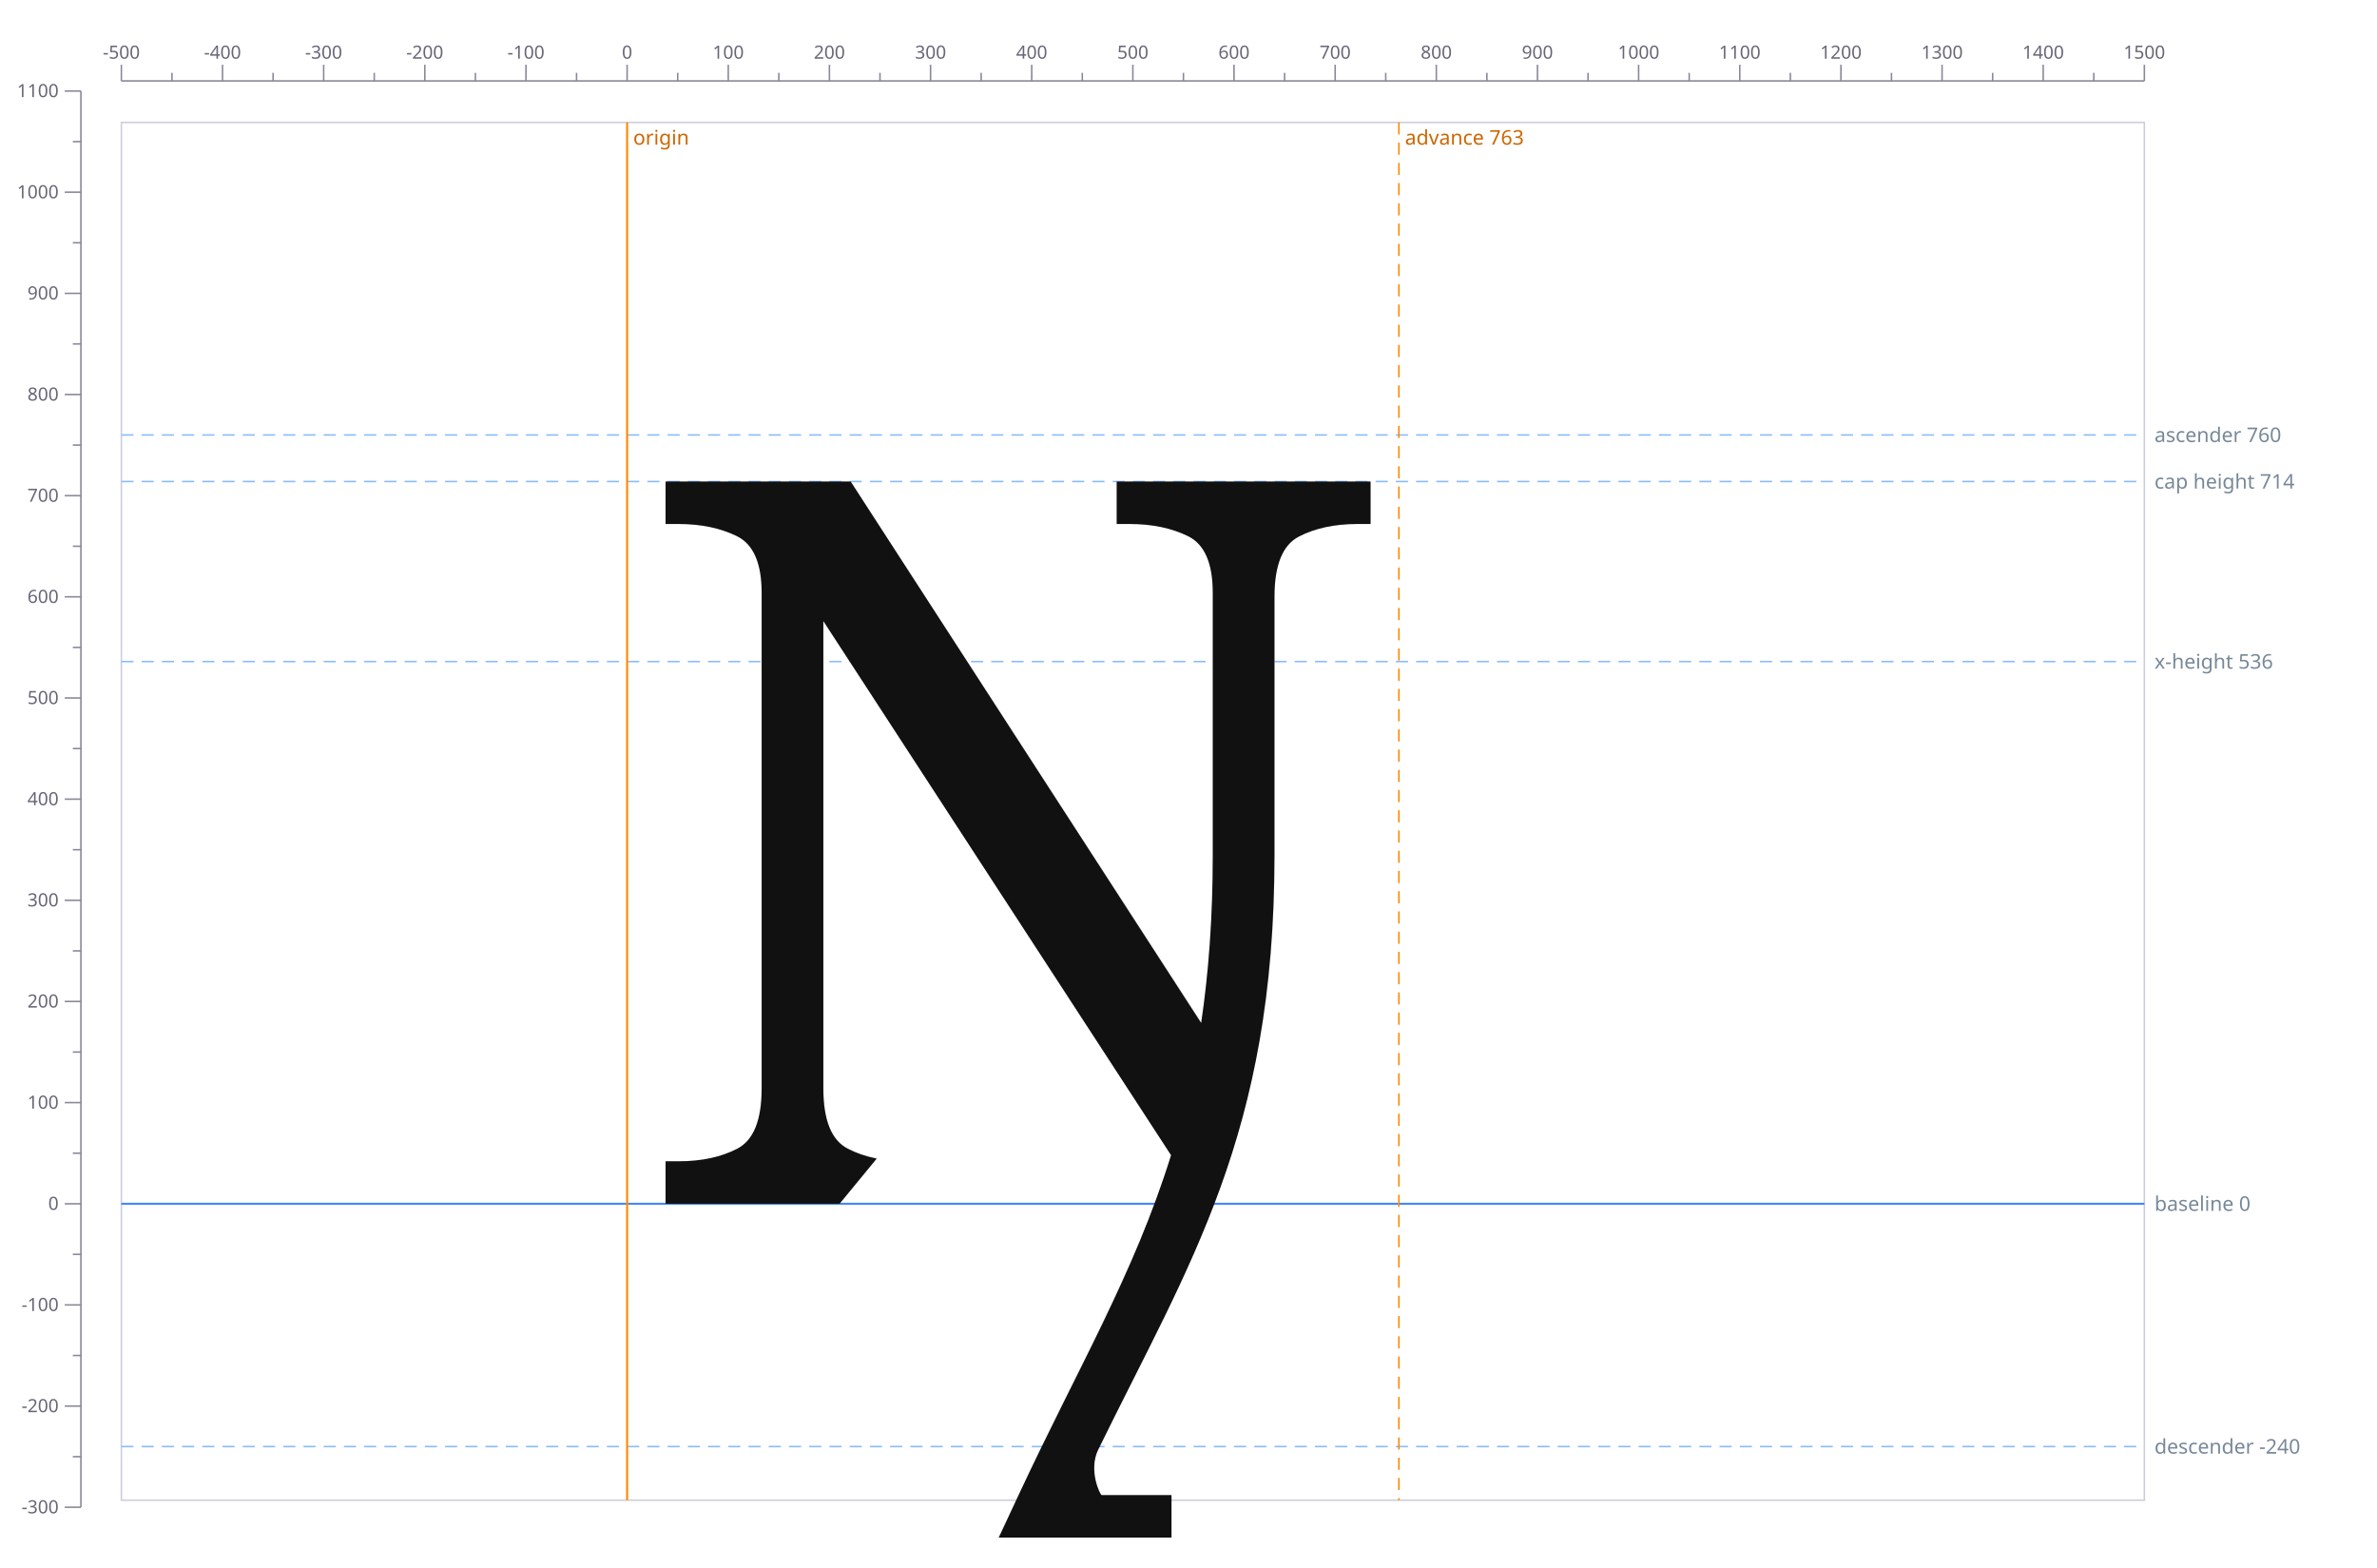
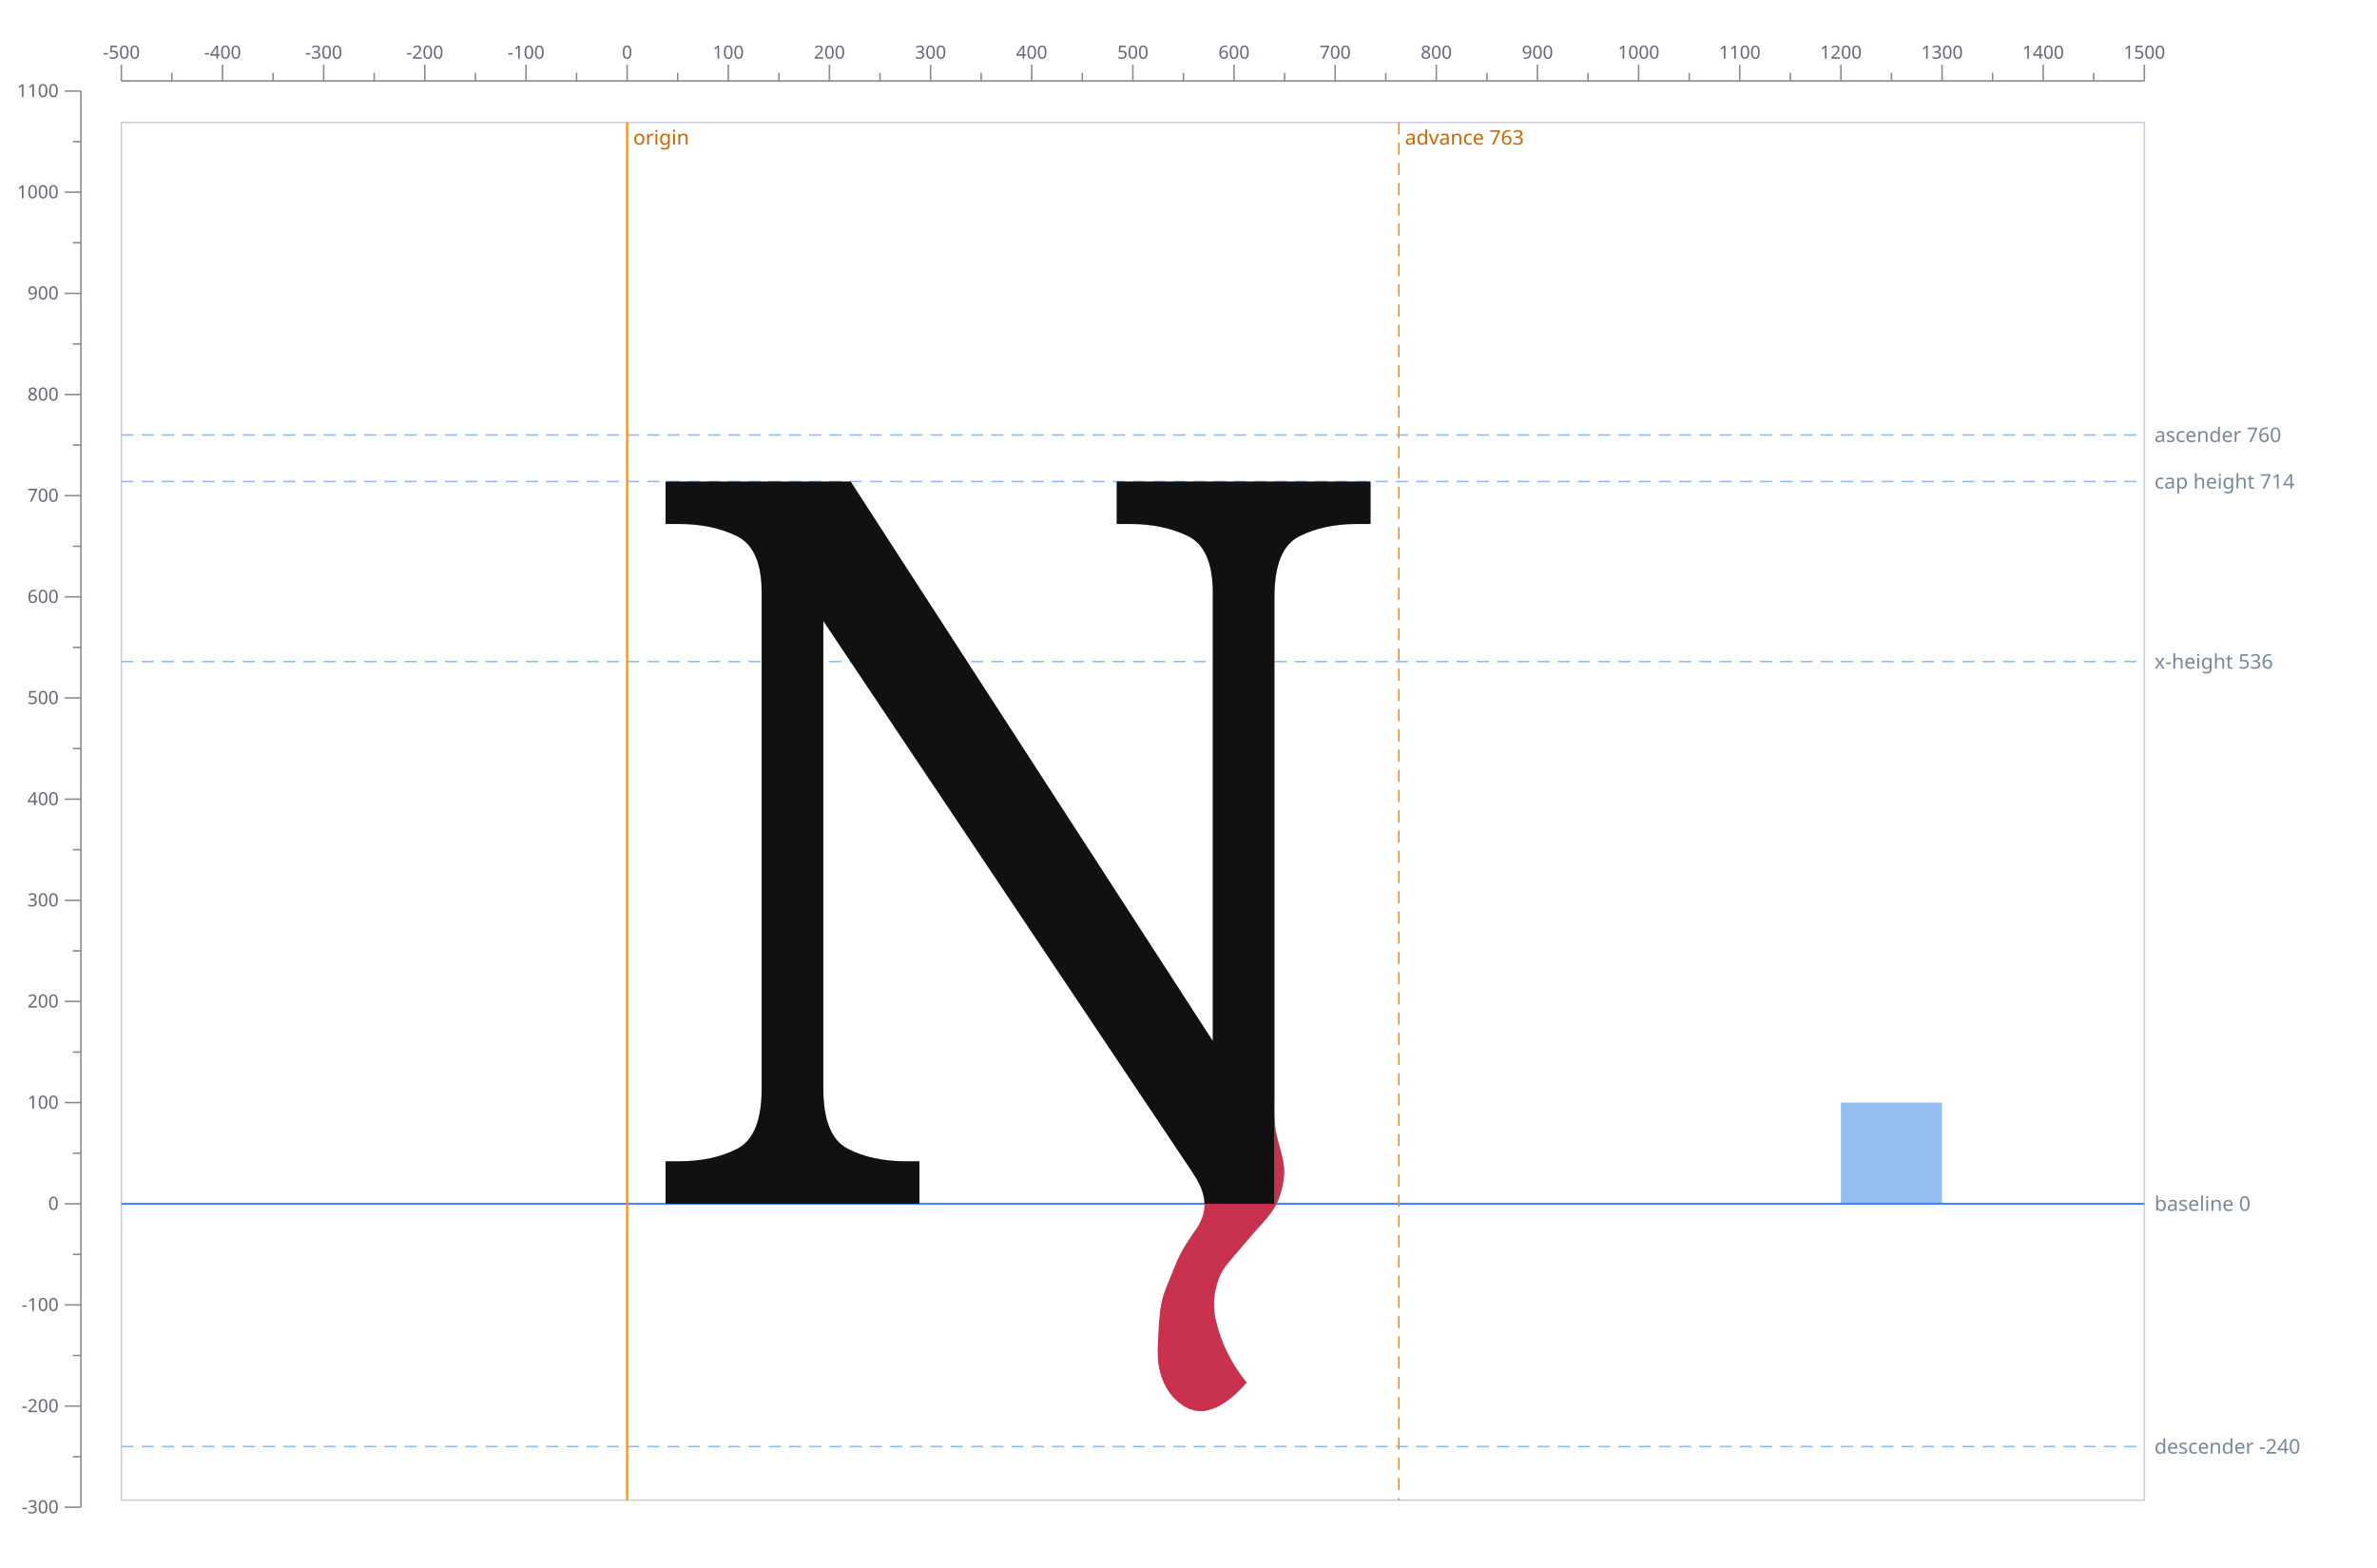
<svg xmlns="http://www.w3.org/2000/svg" viewBox="0 0 2350 1550" data-glyph="N_uni0316" data-family="serif" data-origin="620 1190" data-upm="1000" data-advance="763">
  <g id="guides">
    <rect x="120" y="121" width="2000" height="1362" fill="none" stroke="#ccd" stroke-width="1.5" />
    <line x1="120" x2="2120" y1="1430" y2="1430" stroke="#8bf" stroke-width="1.5" stroke-dasharray="12 8" />
    <text x="2130" y="1437" fill="#789" font-family="sans-serif" font-size="20">descender -240</text>
    <line x1="120" x2="2120" y1="1190" y2="1190" stroke="#48f" stroke-width="2" />
    <text x="2130" y="1197" fill="#789" font-family="sans-serif" font-size="20">baseline 0</text>
    <line x1="120" x2="2120" y1="654" y2="654" stroke="#8bf" stroke-width="1.5" stroke-dasharray="12 8" />
    <text x="2130" y="661" fill="#789" font-family="sans-serif" font-size="20">x-height 536</text>
    <line x1="120" x2="2120" y1="476" y2="476" stroke="#8bf" stroke-width="1.5" stroke-dasharray="12 8" />
    <text x="2130" y="483" fill="#789" font-family="sans-serif" font-size="20">cap height 714</text>
    <line x1="120" x2="2120" y1="430" y2="430" stroke="#8bf" stroke-width="1.5" stroke-dasharray="12 8" />
    <text x="2130" y="437" fill="#789" font-family="sans-serif" font-size="20">ascender 760</text>
    <line x1="620" x2="620" y1="121" y2="1483" stroke="#f80" stroke-width="2" />
    <text x="626" y="143" fill="#c60" font-family="sans-serif" font-size="20">origin</text>
    <line x1="1383" x2="1383" y1="121" y2="1483" stroke="#f80" stroke-width="1.5" stroke-dasharray="12 8" />
    <text x="1389" y="143" fill="#c60" font-family="sans-serif" font-size="20">advance 763</text>
    <line x1="120" x2="2120" y1="80" y2="80" stroke="#889" stroke-width="1.5" />
    <line x1="120" x2="120" y1="80" y2="64" stroke="#889" stroke-width="1.5" />
    <text x="120" y="58" fill="#667" font-family="sans-serif" font-size="18" text-anchor="middle">-500</text>
    <line x1="170" x2="170" y1="80" y2="72" stroke="#889" stroke-width="1.5" />
    <line x1="220" x2="220" y1="80" y2="64" stroke="#889" stroke-width="1.5" />
    <text x="220" y="58" fill="#667" font-family="sans-serif" font-size="18" text-anchor="middle">-400</text>
    <line x1="270" x2="270" y1="80" y2="72" stroke="#889" stroke-width="1.5" />
    <line x1="320" x2="320" y1="80" y2="64" stroke="#889" stroke-width="1.5" />
    <text x="320" y="58" fill="#667" font-family="sans-serif" font-size="18" text-anchor="middle">-300</text>
    <line x1="370" x2="370" y1="80" y2="72" stroke="#889" stroke-width="1.5" />
    <line x1="420" x2="420" y1="80" y2="64" stroke="#889" stroke-width="1.5" />
    <text x="420" y="58" fill="#667" font-family="sans-serif" font-size="18" text-anchor="middle">-200</text>
    <line x1="470" x2="470" y1="80" y2="72" stroke="#889" stroke-width="1.5" />
    <line x1="520" x2="520" y1="80" y2="64" stroke="#889" stroke-width="1.5" />
    <text x="520" y="58" fill="#667" font-family="sans-serif" font-size="18" text-anchor="middle">-100</text>
    <line x1="570" x2="570" y1="80" y2="72" stroke="#889" stroke-width="1.5" />
    <line x1="620" x2="620" y1="80" y2="64" stroke="#889" stroke-width="1.5" />
    <text x="620" y="58" fill="#667" font-family="sans-serif" font-size="18" text-anchor="middle">0</text>
    <line x1="670" x2="670" y1="80" y2="72" stroke="#889" stroke-width="1.5" />
    <line x1="720" x2="720" y1="80" y2="64" stroke="#889" stroke-width="1.5" />
    <text x="720" y="58" fill="#667" font-family="sans-serif" font-size="18" text-anchor="middle">100</text>
    <line x1="770" x2="770" y1="80" y2="72" stroke="#889" stroke-width="1.5" />
    <line x1="820" x2="820" y1="80" y2="64" stroke="#889" stroke-width="1.5" />
    <text x="820" y="58" fill="#667" font-family="sans-serif" font-size="18" text-anchor="middle">200</text>
    <line x1="870" x2="870" y1="80" y2="72" stroke="#889" stroke-width="1.5" />
    <line x1="920" x2="920" y1="80" y2="64" stroke="#889" stroke-width="1.5" />
    <text x="920" y="58" fill="#667" font-family="sans-serif" font-size="18" text-anchor="middle">300</text>
    <line x1="970" x2="970" y1="80" y2="72" stroke="#889" stroke-width="1.5" />
    <line x1="1020" x2="1020" y1="80" y2="64" stroke="#889" stroke-width="1.5" />
    <text x="1020" y="58" fill="#667" font-family="sans-serif" font-size="18" text-anchor="middle">400</text>
    <line x1="1070" x2="1070" y1="80" y2="72" stroke="#889" stroke-width="1.5" />
    <line x1="1120" x2="1120" y1="80" y2="64" stroke="#889" stroke-width="1.5" />
    <text x="1120" y="58" fill="#667" font-family="sans-serif" font-size="18" text-anchor="middle">500</text>
    <line x1="1170" x2="1170" y1="80" y2="72" stroke="#889" stroke-width="1.5" />
    <line x1="1220" x2="1220" y1="80" y2="64" stroke="#889" stroke-width="1.5" />
    <text x="1220" y="58" fill="#667" font-family="sans-serif" font-size="18" text-anchor="middle">600</text>
    <line x1="1270" x2="1270" y1="80" y2="72" stroke="#889" stroke-width="1.5" />
    <line x1="1320" x2="1320" y1="80" y2="64" stroke="#889" stroke-width="1.5" />
    <text x="1320" y="58" fill="#667" font-family="sans-serif" font-size="18" text-anchor="middle">700</text>
    <line x1="1370" x2="1370" y1="80" y2="72" stroke="#889" stroke-width="1.5" />
    <line x1="1420" x2="1420" y1="80" y2="64" stroke="#889" stroke-width="1.5" />
    <text x="1420" y="58" fill="#667" font-family="sans-serif" font-size="18" text-anchor="middle">800</text>
    <line x1="1470" x2="1470" y1="80" y2="72" stroke="#889" stroke-width="1.5" />
    <line x1="1520" x2="1520" y1="80" y2="64" stroke="#889" stroke-width="1.5" />
    <text x="1520" y="58" fill="#667" font-family="sans-serif" font-size="18" text-anchor="middle">900</text>
    <line x1="1570" x2="1570" y1="80" y2="72" stroke="#889" stroke-width="1.5" />
    <line x1="1620" x2="1620" y1="80" y2="64" stroke="#889" stroke-width="1.5" />
    <text x="1620" y="58" fill="#667" font-family="sans-serif" font-size="18" text-anchor="middle">1000</text>
    <line x1="1670" x2="1670" y1="80" y2="72" stroke="#889" stroke-width="1.5" />
    <line x1="1720" x2="1720" y1="80" y2="64" stroke="#889" stroke-width="1.5" />
    <text x="1720" y="58" fill="#667" font-family="sans-serif" font-size="18" text-anchor="middle">1100</text>
    <line x1="1770" x2="1770" y1="80" y2="72" stroke="#889" stroke-width="1.5" />
    <line x1="1820" x2="1820" y1="80" y2="64" stroke="#889" stroke-width="1.5" />
    <text x="1820" y="58" fill="#667" font-family="sans-serif" font-size="18" text-anchor="middle">1200</text>
    <line x1="1870" x2="1870" y1="80" y2="72" stroke="#889" stroke-width="1.5" />
    <line x1="1920" x2="1920" y1="80" y2="64" stroke="#889" stroke-width="1.5" />
    <text x="1920" y="58" fill="#667" font-family="sans-serif" font-size="18" text-anchor="middle">1300</text>
    <line x1="1970" x2="1970" y1="80" y2="72" stroke="#889" stroke-width="1.5" />
    <line x1="2020" x2="2020" y1="80" y2="64" stroke="#889" stroke-width="1.5" />
    <text x="2020" y="58" fill="#667" font-family="sans-serif" font-size="18" text-anchor="middle">1400</text>
    <line x1="2070" x2="2070" y1="80" y2="72" stroke="#889" stroke-width="1.5" />
    <line x1="2120" x2="2120" y1="80" y2="64" stroke="#889" stroke-width="1.5" />
    <text x="2120" y="58" fill="#667" font-family="sans-serif" font-size="18" text-anchor="middle">1500</text>
    <line x1="80" x2="80" y1="90" y2="1490" stroke="#889" stroke-width="1.5" />
    <line x1="80" x2="64" y1="1490" y2="1490" stroke="#889" stroke-width="1.5" />
    <text x="58" y="1496" fill="#667" font-family="sans-serif" font-size="18" text-anchor="end">-300</text>
    <line x1="80" x2="72" y1="1440" y2="1440" stroke="#889" stroke-width="1.5" />
    <line x1="80" x2="64" y1="1390" y2="1390" stroke="#889" stroke-width="1.5" />
    <text x="58" y="1396" fill="#667" font-family="sans-serif" font-size="18" text-anchor="end">-200</text>
    <line x1="80" x2="72" y1="1340" y2="1340" stroke="#889" stroke-width="1.5" />
    <line x1="80" x2="64" y1="1290" y2="1290" stroke="#889" stroke-width="1.5" />
    <text x="58" y="1296" fill="#667" font-family="sans-serif" font-size="18" text-anchor="end">-100</text>
    <line x1="80" x2="72" y1="1240" y2="1240" stroke="#889" stroke-width="1.5" />
    <line x1="80" x2="64" y1="1190" y2="1190" stroke="#889" stroke-width="1.5" />
    <text x="58" y="1196" fill="#667" font-family="sans-serif" font-size="18" text-anchor="end">0</text>
    <line x1="80" x2="72" y1="1140" y2="1140" stroke="#889" stroke-width="1.5" />
    <line x1="80" x2="64" y1="1090" y2="1090" stroke="#889" stroke-width="1.5" />
    <text x="58" y="1096" fill="#667" font-family="sans-serif" font-size="18" text-anchor="end">100</text>
    <line x1="80" x2="72" y1="1040" y2="1040" stroke="#889" stroke-width="1.5" />
    <line x1="80" x2="64" y1="990" y2="990" stroke="#889" stroke-width="1.5" />
    <text x="58" y="996" fill="#667" font-family="sans-serif" font-size="18" text-anchor="end">200</text>
    <line x1="80" x2="72" y1="940" y2="940" stroke="#889" stroke-width="1.5" />
    <line x1="80" x2="64" y1="890" y2="890" stroke="#889" stroke-width="1.5" />
    <text x="58" y="896" fill="#667" font-family="sans-serif" font-size="18" text-anchor="end">300</text>
    <line x1="80" x2="72" y1="840" y2="840" stroke="#889" stroke-width="1.5" />
    <line x1="80" x2="64" y1="790" y2="790" stroke="#889" stroke-width="1.5" />
    <text x="58" y="796" fill="#667" font-family="sans-serif" font-size="18" text-anchor="end">400</text>
    <line x1="80" x2="72" y1="740" y2="740" stroke="#889" stroke-width="1.5" />
    <line x1="80" x2="64" y1="690" y2="690" stroke="#889" stroke-width="1.5" />
    <text x="58" y="696" fill="#667" font-family="sans-serif" font-size="18" text-anchor="end">500</text>
    <line x1="80" x2="72" y1="640" y2="640" stroke="#889" stroke-width="1.5" />
    <line x1="80" x2="64" y1="590" y2="590" stroke="#889" stroke-width="1.5" />
    <text x="58" y="596" fill="#667" font-family="sans-serif" font-size="18" text-anchor="end">600</text>
    <line x1="80" x2="72" y1="540" y2="540" stroke="#889" stroke-width="1.5" />
    <line x1="80" x2="64" y1="490" y2="490" stroke="#889" stroke-width="1.5" />
    <text x="58" y="496" fill="#667" font-family="sans-serif" font-size="18" text-anchor="end">700</text>
    <line x1="80" x2="72" y1="440" y2="440" stroke="#889" stroke-width="1.5" />
    <line x1="80" x2="64" y1="390" y2="390" stroke="#889" stroke-width="1.5" />
    <text x="58" y="396" fill="#667" font-family="sans-serif" font-size="18" text-anchor="end">800</text>
    <line x1="80" x2="72" y1="340" y2="340" stroke="#889" stroke-width="1.5" />
    <line x1="80" x2="64" y1="290" y2="290" stroke="#889" stroke-width="1.5" />
    <text x="58" y="296" fill="#667" font-family="sans-serif" font-size="18" text-anchor="end">900</text>
    <line x1="80" x2="72" y1="240" y2="240" stroke="#889" stroke-width="1.5" />
    <line x1="80" x2="64" y1="190" y2="190" stroke="#889" stroke-width="1.5" />
    <text x="58" y="196" fill="#667" font-family="sans-serif" font-size="18" text-anchor="end">1000</text>
    <line x1="80" x2="72" y1="140" y2="140" stroke="#889" stroke-width="1.5" />
    <line x1="80" x2="64" y1="90" y2="90" stroke="#889" stroke-width="1.5" />
    <text x="58" y="96" fill="#667" font-family="sans-serif" font-size="18" text-anchor="end">1100</text>
-     <path id="ghost" fill="#000" opacity="0.14" d="M671 1148Q705 1148 729.0 1135.5Q753 1123 753 1076V586Q753 542 728.5 530.0Q704 518 671 518H658V476H841L1188 1011Q1193 974 1196.0 933.0Q1199 892 1199 845V586Q1199 542 1174.5 530.0Q1150 518 1117 518H1104V476H1355V518H1342Q1308 518 1284.0 530.5Q1260 543 1260 590V845Q1260 949 1245.5 1028.0Q1231 1107 1206.5 1173.0Q1182 1239 1151.0 1301.5Q1120 1364 1086 1433Q1078 1448 1083.0 1463.0Q1088 1478 1089 1478H1158V1520H987L1007 1478Q1036 1416 1063.5 1361.5Q1091 1307 1115.0 1254.0Q1139 1201 1158 1142L814 614V1076Q814 1123 838 1135Q851 1142 867 1145L830 1190H658V1148Z" />
+     <path id="ghost" fill="#000" opacity="0.14" d="M1260 1102Q1260 1115 1263 1125Q1263 1127 1263.5 1129.0Q1264 1131 1265 1132Q1268 1143 1269.0 1150.5Q1270 1158 1269 1167Q1266 1185 1259.5 1195.0Q1253 1205 1240 1218Q1236 1223 1232.5 1227.0Q1229 1231 1225 1236Q1216 1246 1210.5 1253.0Q1205 1260 1202 1275Q1198 1290 1202 1306Q1210 1339 1233 1367Q1212 1390 1194 1394Q1176 1398 1160 1381Q1143 1362 1145 1332Q1146 1309 1147.0 1298.5Q1148 1288 1150.0 1281.0Q1152 1274 1157 1263Q1160 1256 1162.0 1251.0Q1164 1246 1166 1241Q1170 1233 1173.5 1228.0Q1177 1223 1180 1218Q1191 1204 1191 1190Q1191 1178 1182 1164Q1180 1160 1178 1158L814 614V1076Q814 1123 838.0 1135.5Q862 1148 896 1148H909V1190H658V1148H671Q705 1148 729.0 1135.5Q753 1123 753 1076V586Q753 542 728.5 530.0Q704 518 671 518H658V476H841L1199 1029V586Q1199 542 1174.5 530.0Q1150 518 1117 518H1104V476H1355V518H1342Q1308 518 1284.0 530.5Q1260 543 1260 590V1087Q1260 1095 1260 1102Z" />
  </g>
  <g id="glyph">
-     <path id="shape1" fill="#111" d="M658.0 1148.0V1190.0H830.013L866.759 1145.34Q850.929 1142.234 838.0 1135.5Q814.0 1123.0 814.0 1076.0V614.0L1157.749 1141.998C1121.168 1259.762 1064.726 1354.207 1007.0 1478.0L987.415 1520.0H1158.21V1478.0H1089.21C1087.479 1478.0 1075.854 1453.207 1085.749 1433C1175.936 1248.811 1259.797 1121.587 1260.0 846.0V590.0Q1260.0 543.0 1284.0 530.5Q1308.0 518.0 1342.0 518.0H1355.0V476.0H1104.0V518.0H1117.0Q1150.0 518.0 1174.5 530.0Q1199.0 542.0 1199.0 586.0V846.0C1198.956 907.73 1194.857 962.05 1187.512 1011.255L841.0 476.0H658.0V518.0H671.0Q704.0 518.0 728.5 530.0Q753.0 542.0 753.0 586.0V1076.0Q753.0 1123.0 729.0 1135.5Q705.0 1148.0 671.0 1148.0Z" />
+     <path id="tail" fill="#c8324e" d="M1260.0 1102.4V1190.0H1190.8C1191.0 1199.5 1187.6 1208.8 1180.2 1218.5C1175.8 1225.0 1171.8 1230.7 1166.3 1241.1C1162.9 1247.9 1160.8 1253.8 1156.9 1263.2C1148.0 1285.1 1146.4 1286.9 1144.6 1331.8C1143.8 1351.8 1148.5 1368.1 1159.6 1381.0C1170.5 1392.6 1181.8 1396.8 1193.6 1394.3C1205.5 1391.7 1218.4 1382.9 1232.5 1366.8C1217.5 1348.2 1207.4 1327.8 1202.2 1305.7C1199.7 1295.3 1199.6 1285.0 1201.8 1274.8C1206.4 1254.6 1213.6 1249.7 1225.1 1235.7C1230.0 1230.1 1234.9 1224.3 1239.9 1218.4C1256.8 1199.9 1265.0 1191.3 1269.0 1167.1C1271.0 1155.1 1268.4 1145.7 1264.8 1132.4C1264.2 1130.0 1263.5 1127.4 1262.8 1124.7C1260.9 1117.5 1260.2 1110.3 1260.0 1102.4Z" />
+     <path id="letter" fill="#111" d="M658.0 1190.0H909.0V1148.0H896.0Q862.0 1148.0 838.0 1135.5Q814.0 1123.0 814.0 1076.0V614.0L1178.1 1157.7C1179.5 1159.8 1180.8 1161.9 1182.0 1163.9C1187.6 1173.0 1190.6 1181.6 1190.8 1190.0H1260.0V1102.4C1259.9 1097.5 1259.9 1092.4 1260.0 1086.7C1260.0 1083.6 1260.0 1080.4 1260.0 1077.0V590.0Q1260.0 543.0 1284.0 530.5Q1308.0 518.0 1342.0 518.0H1355.0V476.0H1104.0V518.0H1117.0Q1150.0 518.0 1174.5 530.0Q1199.0 542.0 1199.0 586.0V1029.0L841.0 476.0H658.0V518.0H671.0Q704.0 518.0 728.5 530.0Q753.0 542.0 753.0 586.0V1076.0Q753.0 1123.0 729.0 1135.5Q705.0 1148.0 671.0 1148.0H658.0Z" />
+   </g>
+   <g id="cut" style="opacity:0.5">
+     <path id="spare-cut" fill="#2a7de1" d="M1820 1190h100v-100h-100z" />
  </g>
</svg>
